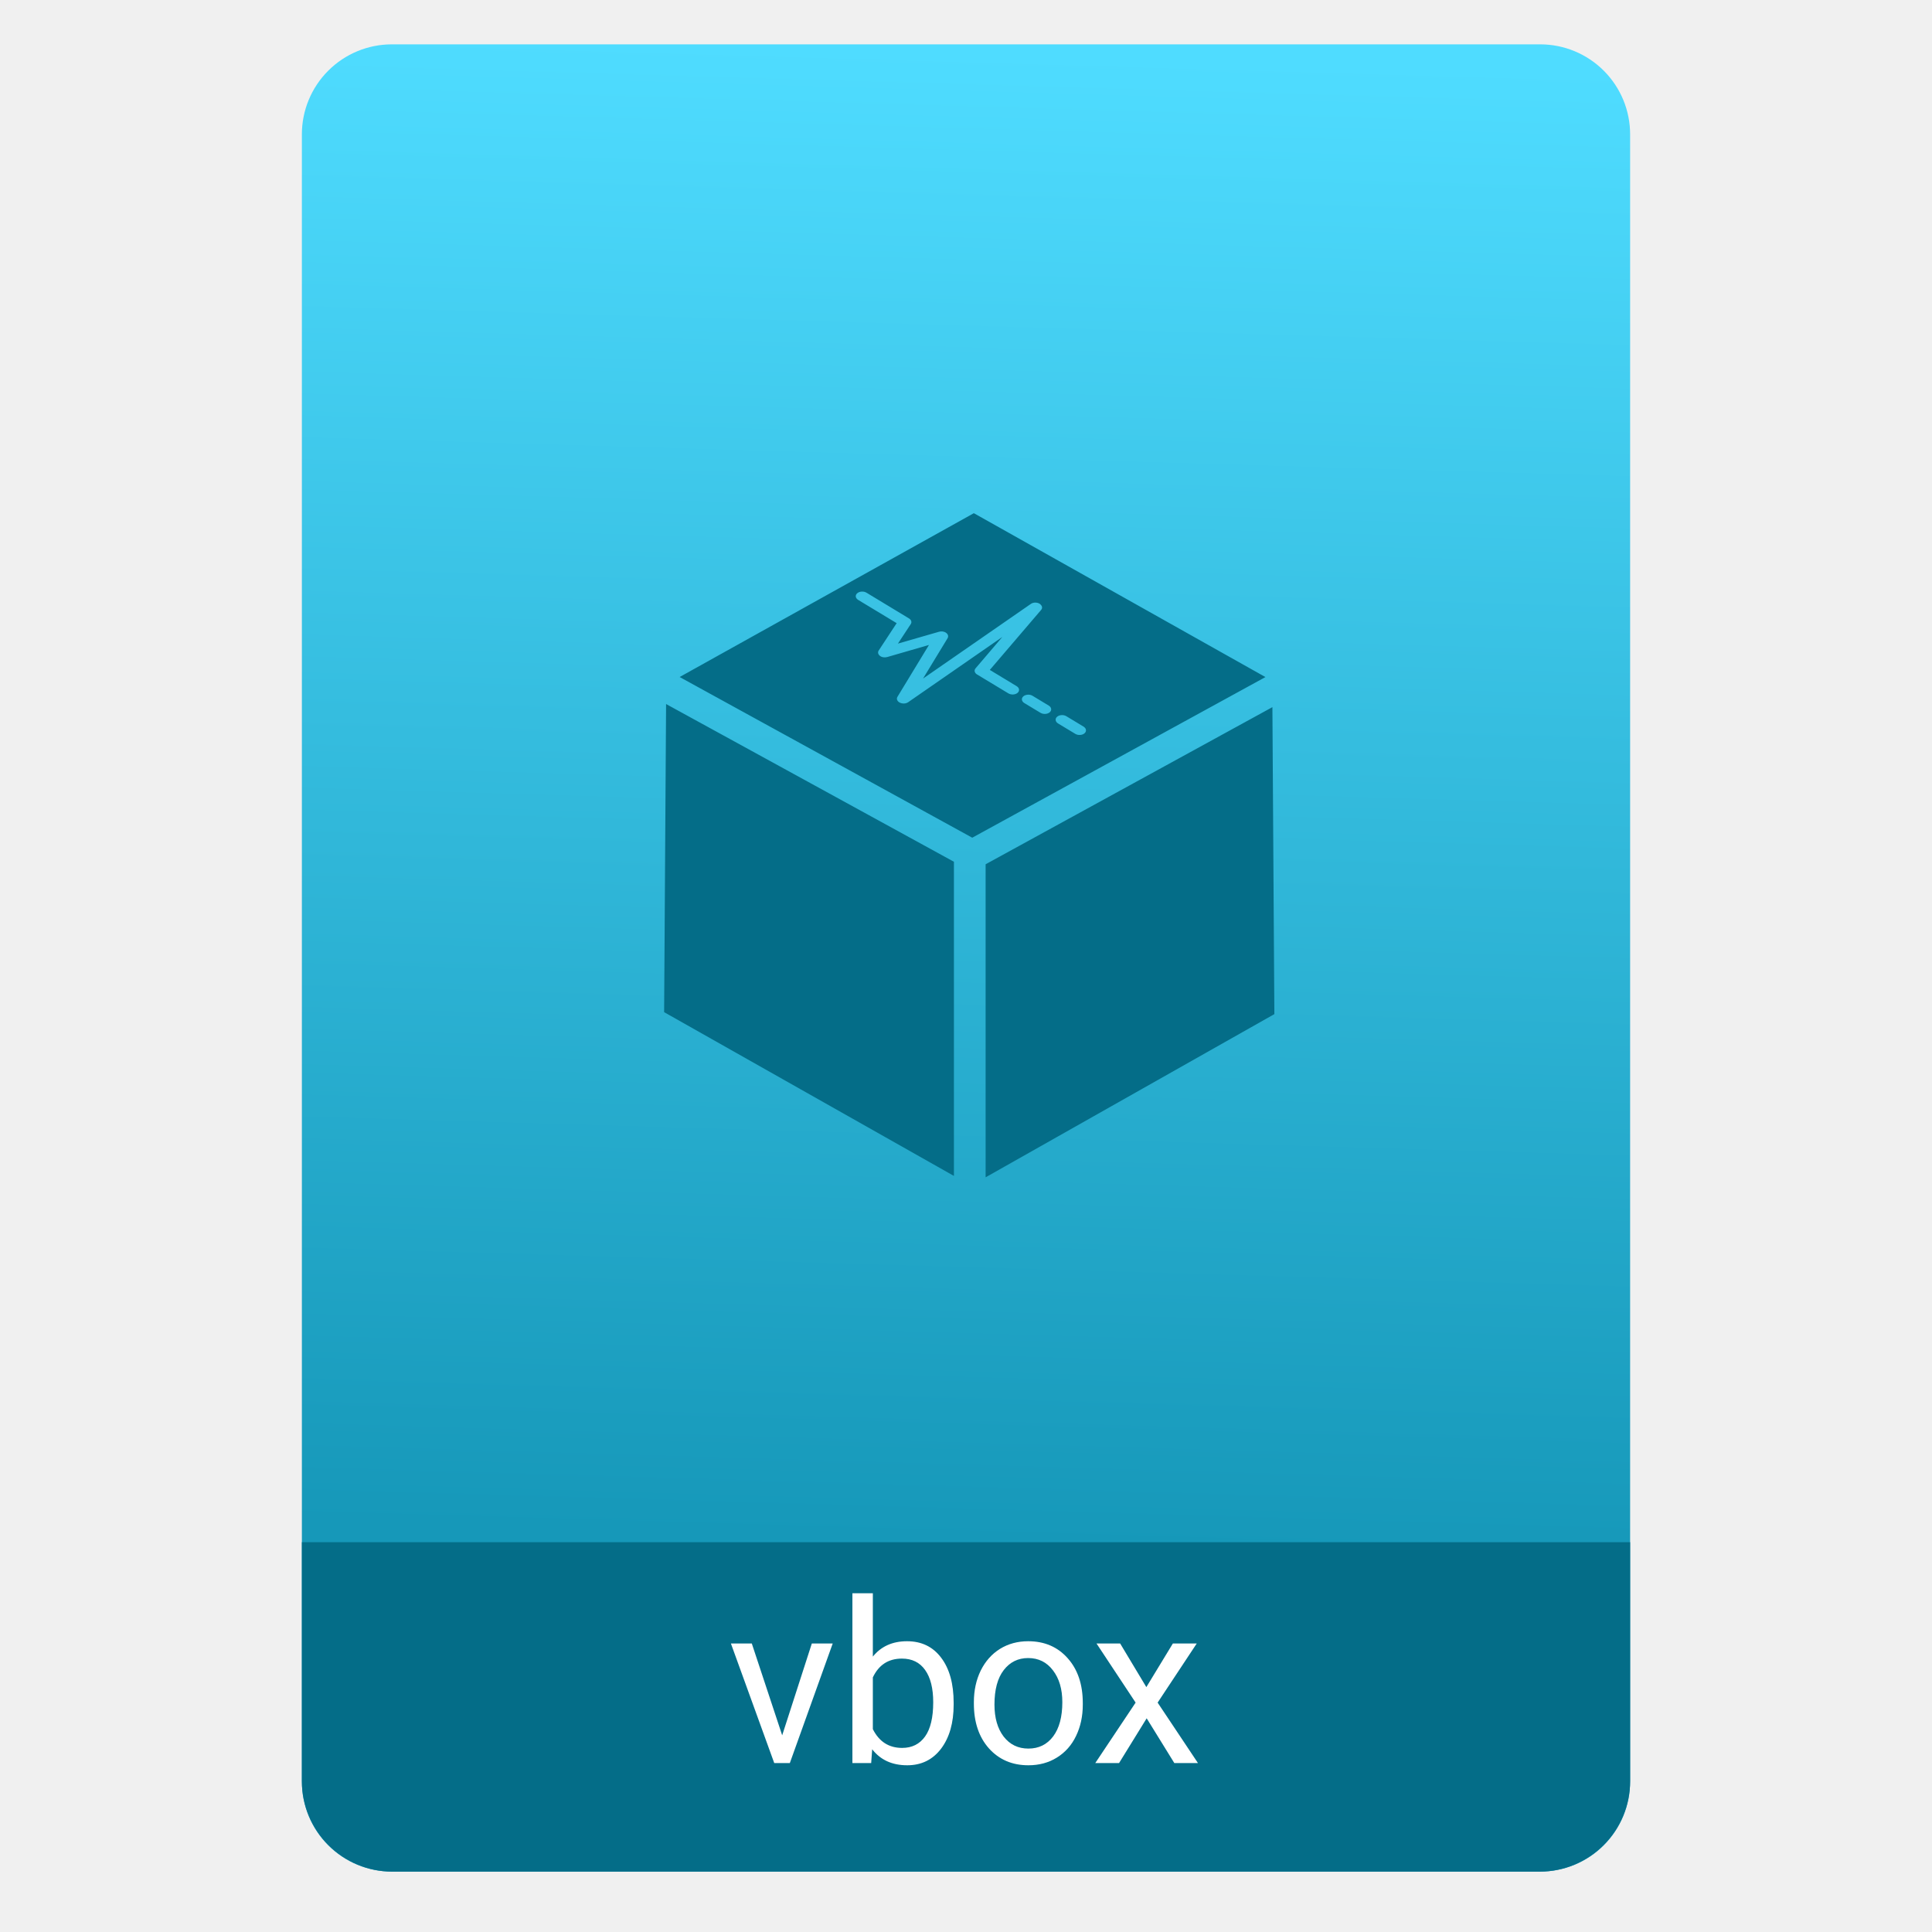
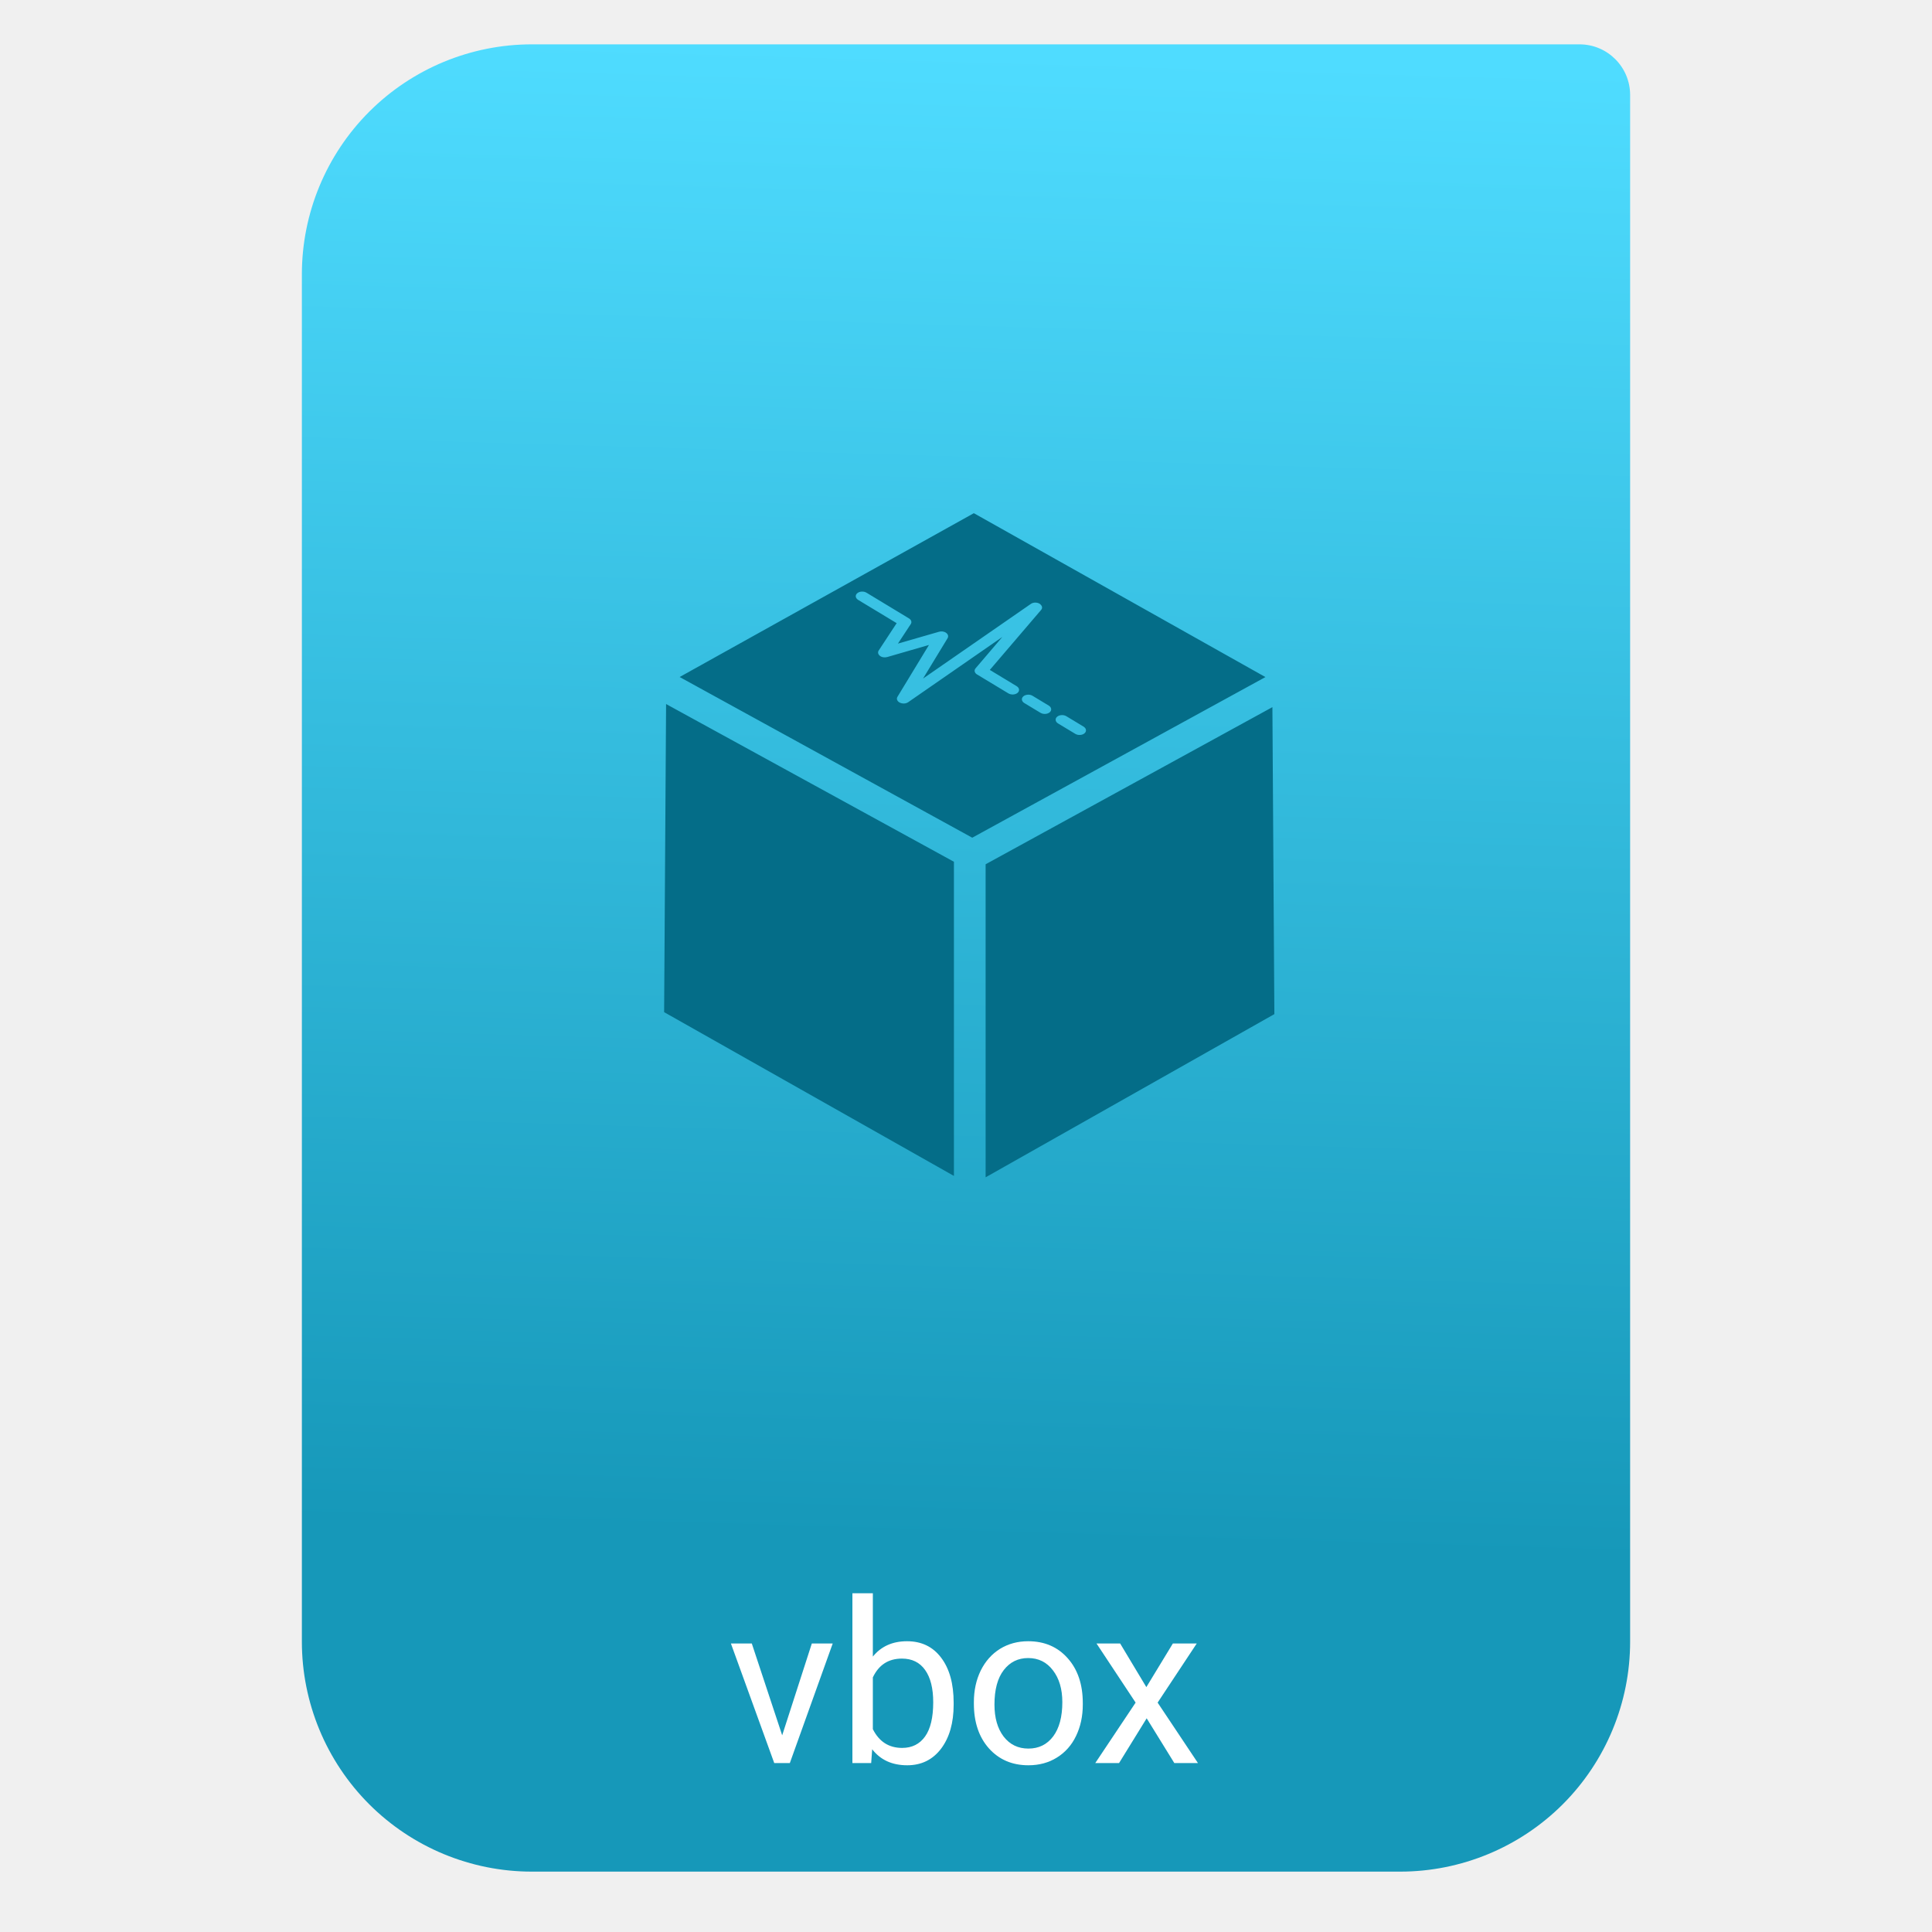
<svg xmlns="http://www.w3.org/2000/svg" style="clip-rule:evenodd;fill-rule:evenodd;stroke-linejoin:round;stroke-miterlimit:2" version="1.1" viewBox="0 0 64 64">
-   <path d="m54 4.449c0-0.79-0.314-1.548-0.873-2.107s-1.317-0.873-2.107-0.873h-38.04c-0.79 0-1.548 0.314-2.107 0.873s-0.873 1.317-0.873 2.107v54.571c0 0.79 0.314 1.548 0.873 2.107s1.317 0.873 2.107 0.873h38.04c0.79 0 1.548-0.314 2.107-0.873s0.873-1.317 0.873-2.107v-54.571z" style="fill:url(#_Linear1)" />
-   <path d="m54 51.088h-44v7.912c0 0.796 0.316 1.559 0.879 2.121 0.562 0.563 1.325 0.879 2.121 0.879h38c0.796 0 1.559-0.316 2.121-0.879 0.563-0.562 0.879-1.325 0.879-2.121v-7.912z" style="fill:#046d88" />
+   <path d="m54 3.146c0-0.926-0.751-1.677-1.677-1.677h-34.705c-2.02 0-3.958 0.803-5.387 2.231-1.428 1.429-2.231 3.367-2.231 5.387v45.295c0 2.02 0.803 3.958 2.231 5.387 1.429 1.428 3.367 2.231 5.387 2.231h28.764c2.02 0 3.958-0.803 5.387-2.231 1.428-1.429 2.231-3.367 2.231-5.387v-51.236z" style="fill:url(#_Linear1)" />
  <path d="m25.911 57.485l0.982-3.043h0.692l-1.421 3.962h-0.516l-1.436-3.962h0.692l1.007 3.043z" style="fill-rule:nonzero;fill:#fff" />
  <path d="m31.591 56.467c0 0.605-0.139 1.092-0.417 1.461-0.279 0.366-0.652 0.549-1.121 0.549-0.5 0-0.887-0.177-1.161-0.531l-0.033 0.458h-0.622v-5.625h0.677v2.098c0.274-0.339 0.651-0.509 1.132-0.509s0.858 0.182 1.131 0.546c0.276 0.364 0.414 0.862 0.414 1.494v0.059zm-0.677-0.077c0-0.462-0.089-0.818-0.268-1.069-0.178-0.252-0.434-0.378-0.769-0.378-0.446 0-0.767 0.208-0.963 0.623v1.714c0.208 0.415 0.531 0.622 0.971 0.622 0.324 0 0.577-0.125 0.758-0.377 0.18-0.251 0.271-0.63 0.271-1.135z" style="fill-rule:nonzero;fill:#fff" />
  <path d="m32.261 56.386c0-0.388 0.076-0.737 0.227-1.047 0.154-0.31 0.367-0.549 0.638-0.718 0.273-0.168 0.584-0.253 0.933-0.253 0.54 0 0.976 0.187 1.308 0.561 0.334 0.373 0.502 0.87 0.502 1.49v0.048c0 0.386-0.075 0.732-0.224 1.04-0.146 0.305-0.358 0.543-0.633 0.714-0.274 0.171-0.589 0.256-0.945 0.256-0.537 0-0.973-0.187-1.308-0.56-0.332-0.374-0.498-0.868-0.498-1.483v-0.048zm0.682 0.081c0 0.439 0.101 0.792 0.303 1.058 0.206 0.266 0.479 0.399 0.821 0.399 0.344 0 0.617-0.134 0.82-0.403 0.203-0.271 0.304-0.649 0.304-1.135 0-0.434-0.104-0.786-0.311-1.054-0.205-0.271-0.479-0.407-0.821-0.407-0.334 0-0.604 0.133-0.809 0.399s-0.307 0.647-0.307 1.143z" style="fill-rule:nonzero;fill:#fff" />
  <path d="m37.974 55.888l0.879-1.446h0.791l-1.296 1.959 1.336 2.003h-0.783l-0.916-1.483-0.915 1.483h-0.788l1.337-2.003-1.296-1.959h0.783l0.868 1.446z" style="fill-rule:nonzero;fill:#fff" />
  <path d="m32.65 39l9.565-5.406-0.065-10.169-9.5 5.205v10.37zm-1.05-0.046l-9.6-5.425 0.065-10.207 9.535 5.225v10.407zm0.66-21.954l-9.746 5.427 9.693 5.323 9.712-5.321-9.659-5.429zm2.905 6.689c0.056-4e-3 0.113 9e-3 0.16 0.037l0.569 0.344c0.093 0.056 0.108 0.157 0.032 0.222-0.076 0.066-0.214 0.074-0.307 0.017l-0.57-0.344c-0.092-0.056-0.107-0.157-0.031-0.222 0.038-0.033 0.091-0.051 0.147-0.054zm-1.118-0.676c0.055-4e-3 0.113 8e-3 0.159 0.037l0.536 0.324c0.093 0.056 0.107 0.156 0.031 0.222-0.076 0.065-0.214 0.072-0.307 0.016l-0.535-0.323c-0.093-0.057-0.107-0.157-0.031-0.222 0.038-0.033 0.091-0.051 0.147-0.054zm-5.503-3.416c0.056-3e-3 0.113 9e-3 0.16 0.037l1.406 0.851c0.078 0.046 0.103 0.125 0.06 0.189l-0.425 0.646 1.36-0.392c0.082-0.025 0.179-0.01 0.24 0.038 0.062 0.046 0.08 0.115 0.046 0.174l-0.814 1.338 3.573-2.474c0.077-0.054 0.2-0.057 0.287-6e-3 0.088 0.063 0.108 0.14 0.051 0.207l-1.699 1.987 0.889 0.538c0.093 0.057 0.107 0.156 0.031 0.221-0.076 0.066-0.213 0.074-0.307 0.017l-1.037-0.626c-0.084-0.051-0.105-0.138-0.047-0.204l0.886-1.038-3.122 2.163c-0.074 0.05-0.19 0.056-0.276 0.011-5e-3 -2e-3 -0.01-4e-3 -0.015-7e-3 -0.075-0.046-0.101-0.121-0.061-0.185l1.043-1.717-1.381 0.4c-0.084 0.024-0.183 0.01-0.243-0.039-0.063-0.049-0.079-0.119-0.041-0.177l0.595-0.906-1.274-0.77c-0.094-0.057-0.108-0.156-0.032-0.221 0.038-0.033 0.092-0.052 0.147-0.055z" style="fill:#046d88" />
  <defs>
-     <linearGradient id="_Linear1" x2="1" gradientTransform="matrix(1.07196,-49.7469,49.7469,1.07196,105.078,52.7906)" gradientUnits="userSpaceOnUse">
+     <linearGradient id="_Linear1" x2="1" gradientTransform="matrix(1.07196,-49.7469,49.7469,1.07196,178.156,54.3653)" gradientUnits="userSpaceOnUse">
      <stop style="stop-color:#1698b9" offset="0" />
      <stop style="stop-color:#4fdcff" offset="1" />
    </linearGradient>
  </defs>
</svg>
